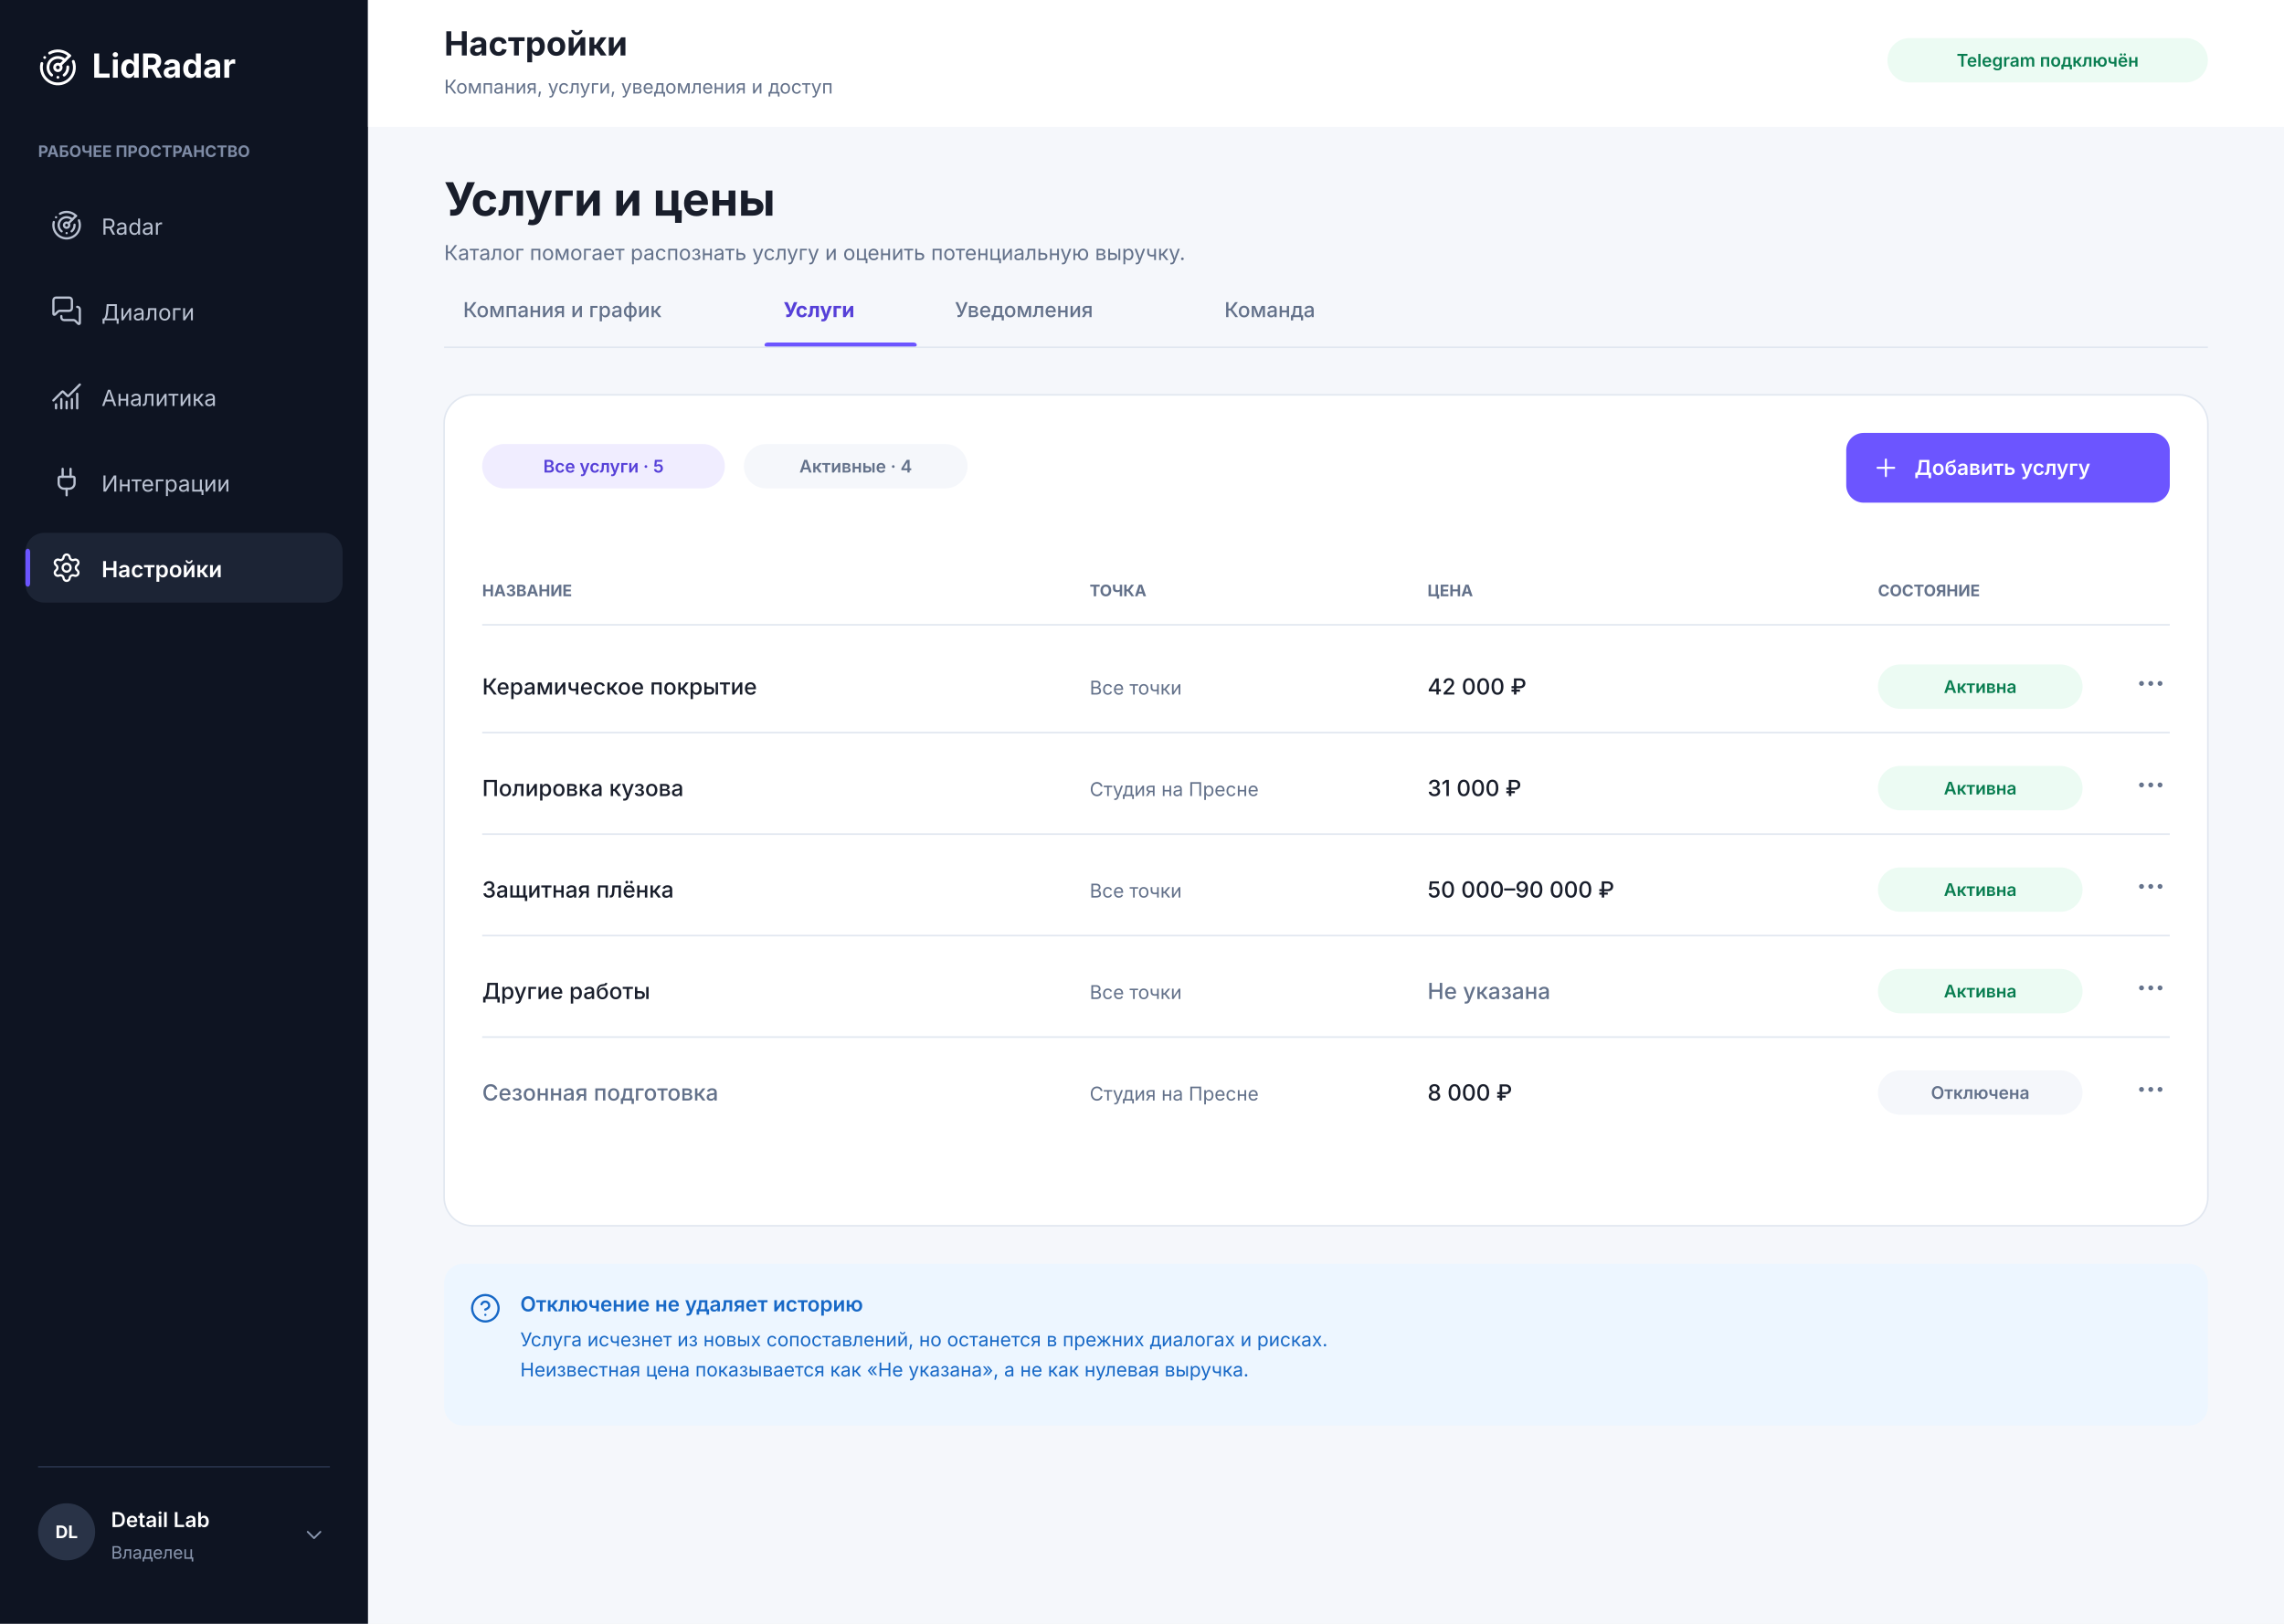
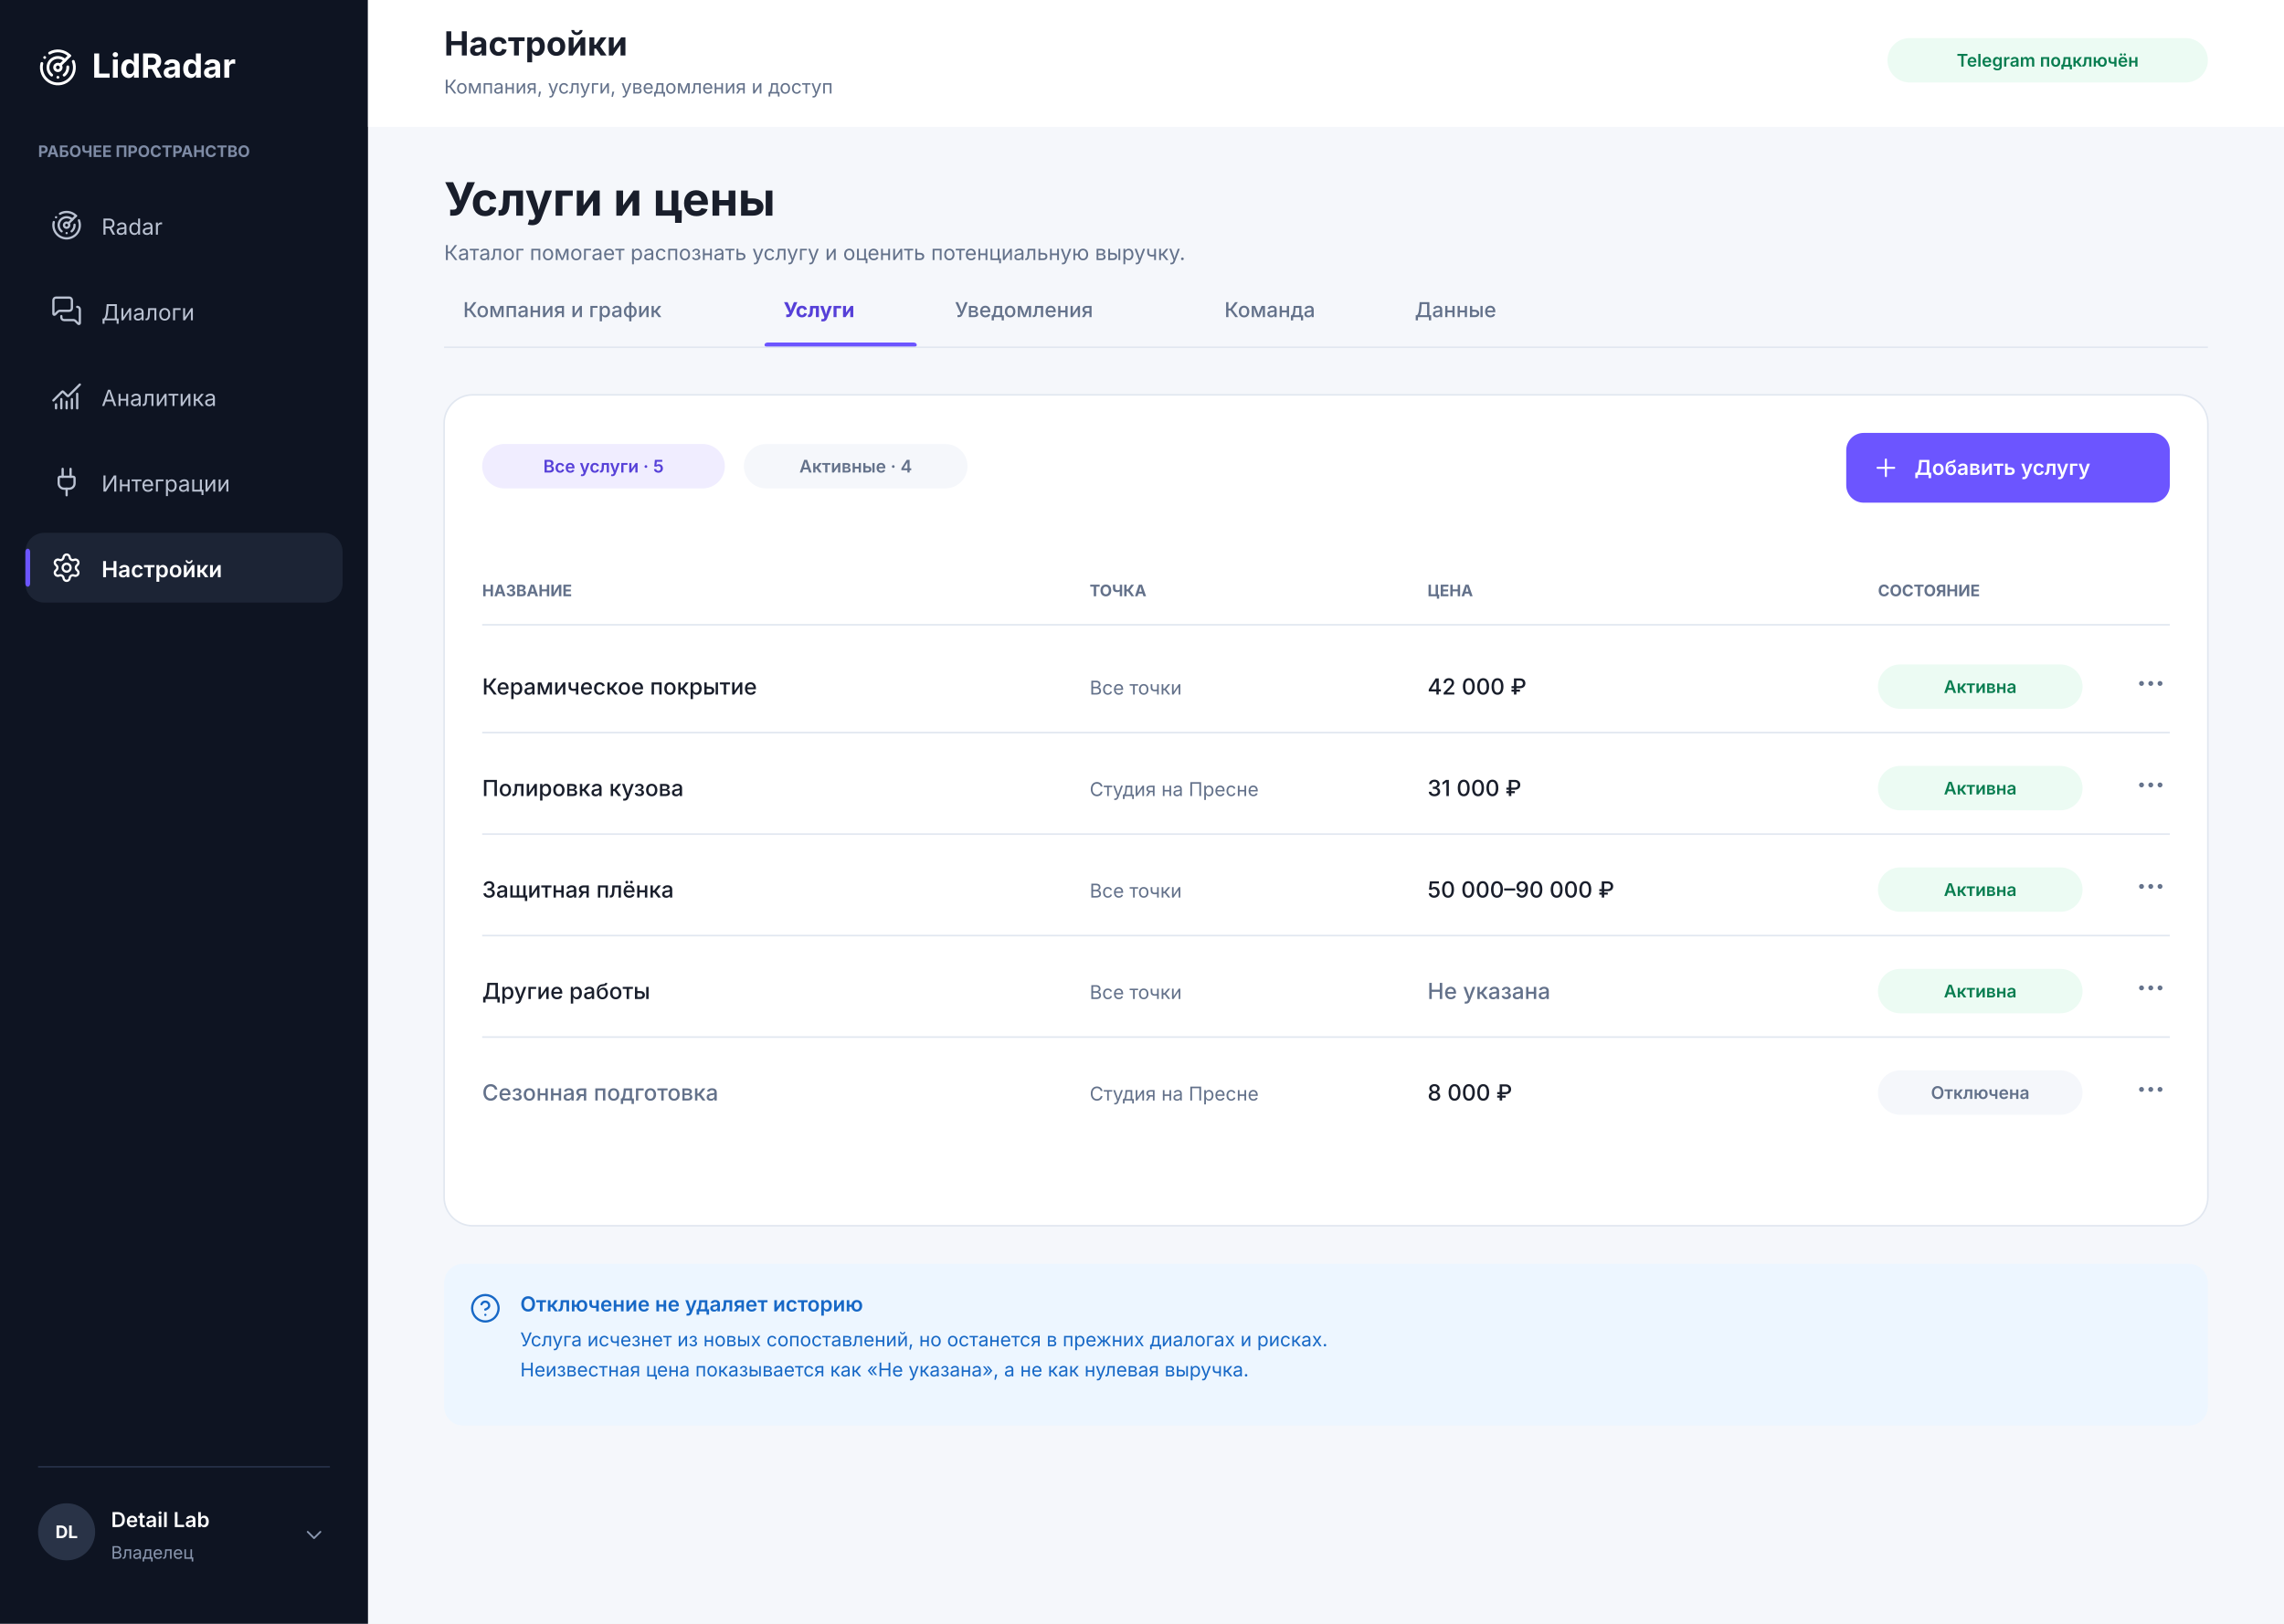
<svg xmlns="http://www.w3.org/2000/svg" width="1440" height="1024" viewBox="0 0 1440 1024" fill="none" role="img" aria-labelledby="title desc">
  <rect x="0" y="0" width="1440" height="1024" rx="0" fill="#F5F7FB" stroke="none" stroke-width="1" />
  <g id="Sidebar">
    <rect x="0" y="0" width="232" height="1024" rx="0" fill="#0E1422" stroke="none" stroke-width="1" />
    <g id="icon-radar-1" transform="translate(24 30) scale(1.041667)" fill="none" stroke="#FFFFFF" stroke-width="1.7" stroke-linecap="round" stroke-linejoin="round">
      <path d="M19.07 4.93A10 10 0 0 0 6.99 3.34" />
      <path d="M4 6h.01" />
      <path d="M2.29 9.62A10 10 0 1 0 21.31 8.35" />
      <path d="M16.24 7.76A6 6 0 1 0 8.23 16.67" />
      <path d="M12 18h.01" />
      <path d="M17.99 11.66A6 6 0 0 1 15.77 16.67" />
      <circle cx="12" cy="12" r="2" />
      <path d="m13.41 10.59 5.66-5.66" />
    </g>
    <text id="text-2" x="58" y="49" font-family="Inter" font-size="21" font-weight="700" fill="#FFFFFF" text-anchor="start" data-max-width="140">LidRadar</text>
    <text id="text-3" x="24" y="99" font-family="Inter" font-size="10" font-weight="650" fill="#7E8BA5" text-anchor="start" data-max-width="190">РАБОЧЕЕ ПРОСТРАНСТВО</text>
    <g id="icon-radar-4" transform="translate(32 132) scale(0.8333333)" fill="none" stroke="#BAC2D2" stroke-width="1.7" stroke-linecap="round" stroke-linejoin="round">
      <path d="M19.07 4.93A10 10 0 0 0 6.99 3.34" />
      <path d="M4 6h.01" />
      <path d="M2.29 9.62A10 10 0 1 0 21.31 8.35" />
      <path d="M16.24 7.76A6 6 0 1 0 8.23 16.67" />
      <path d="M12 18h.01" />
      <path d="M17.99 11.66A6 6 0 0 1 15.77 16.67" />
      <circle cx="12" cy="12" r="2" />
      <path d="m13.41 10.59 5.66-5.66" />
    </g>
    <text id="text-5" x="64" y="148" font-family="Inter" font-size="14" font-weight="400" fill="#BAC2D2" text-anchor="start" data-max-width="135">Radar</text>
    <g id="icon-messages-square-6" transform="translate(32 186) scale(0.8333333)" fill="none" stroke="#BAC2D2" stroke-width="1.7" stroke-linecap="round" stroke-linejoin="round">
      <path d="M16 10a2 2 0 0 1-2 2H6.828a2 2 0 0 0-1.414.586l-2.202 2.202A.71.71 0 0 1 2 14.286V4a2 2 0 0 1 2-2h10a2 2 0 0 1 2 2z" />
      <path d="M20 9a2 2 0 0 1 2 2v10.286a.71.71 0 0 1-1.212.502l-2.202-2.202A2 2 0 0 0 17.172 19H10a2 2 0 0 1-2-2v-1" />
    </g>
    <text id="text-7" x="64" y="202" font-family="Inter" font-size="14" font-weight="400" fill="#BAC2D2" text-anchor="start" data-max-width="135">Диалоги</text>
    <g id="icon-chart-no-axes-combined-8" transform="translate(32 240) scale(0.8333333)" fill="none" stroke="#BAC2D2" stroke-width="1.7" stroke-linecap="round" stroke-linejoin="round">
      <path d="M12 16v5" />
      <path d="M16 14v7" />
      <path d="M20 10v11" />
      <path d="m22 3-8.646 8.646a.5.5 0 0 1-.708 0L9.354 8.354a.5.5 0 0 0-.707 0L2 15" />
      <path d="M4 18v3" />
      <path d="M8 14v7" />
    </g>
    <text id="text-9" x="64" y="256" font-family="Inter" font-size="14" font-weight="400" fill="#BAC2D2" text-anchor="start" data-max-width="135">Аналитика</text>
    <g id="icon-plug-10" transform="translate(32 294) scale(0.8333333)" fill="none" stroke="#BAC2D2" stroke-width="1.7" stroke-linecap="round" stroke-linejoin="round">
      <path d="M12 22v-5" />
      <path d="M15 8V2" />
      <path d="M17 8a1 1 0 0 1 1 1v4a4 4 0 0 1-4 4h-4a4 4 0 0 1-4-4V9a1 1 0 0 1 1-1z" />
      <path d="M9 8V2" />
    </g>
    <text id="text-11" x="64" y="310" font-family="Inter" font-size="14" font-weight="400" fill="#BAC2D2" text-anchor="start" data-max-width="135">Интеграции</text>
    <rect x="16" y="336" width="200" height="44" rx="12" fill="#1C2435" stroke="none" stroke-width="1" />
    <rect x="16" y="346" width="3" height="24" rx="2" fill="#6C55FF" stroke="none" stroke-width="1" />
    <g id="icon-settings-12" transform="translate(32 348) scale(0.8333333)" fill="none" stroke="#FFFFFF" stroke-width="1.7" stroke-linecap="round" stroke-linejoin="round">
      <path d="M9.671 4.136a2.34 2.34 0 0 1 4.659 0 2.34 2.34 0 0 0 3.319 1.915 2.34 2.34 0 0 1 2.33 4.033 2.34 2.34 0 0 0 0 3.831 2.34 2.34 0 0 1-2.33 4.033 2.34 2.34 0 0 0-3.319 1.915 2.34 2.34 0 0 1-4.659 0 2.34 2.34 0 0 0-3.32-1.915 2.34 2.34 0 0 1-2.33-4.033 2.34 2.34 0 0 0 0-3.831A2.34 2.34 0 0 1 6.35 6.051a2.34 2.34 0 0 0 3.319-1.915" />
      <circle cx="12" cy="12" r="3" />
    </g>
    <text id="text-13" x="64" y="364" font-family="Inter" font-size="14" font-weight="600" fill="#FFFFFF" text-anchor="start" data-max-width="135">Настройки</text>
    <line x1="24" y1="925" x2="208" y2="925" stroke="#263047" stroke-width="1" />
    <circle cx="42" cy="966" r="18" fill="#293347" stroke="none" stroke-width="1" />
    <text id="text-14" x="42" y="970" font-family="Inter" font-size="11" font-weight="700" fill="#FFFFFF" text-anchor="middle" data-max-width="30">DL</text>
    <text id="text-15" x="70" y="963" font-family="Inter" font-size="13" font-weight="600" fill="#FFFFFF" text-anchor="start" data-max-width="135">Detail Lab</text>
    <text id="text-16" x="70" y="983" font-family="Inter" font-size="11" font-weight="400" fill="#8996AE" text-anchor="start" data-max-width="130">Владелец</text>
    <g id="icon-chevron-down-17" transform="translate(190 960) scale(0.6666667)" fill="none" stroke="#8996AE" stroke-width="1.7" stroke-linecap="round" stroke-linejoin="round">
      <path d="m6 9 6 6 6-6" />
    </g>
  </g>
  <g id="Header">
    <rect x="232" y="0" width="1208" height="80" rx="0" fill="#FFFFFF" stroke="none" stroke-width="1" />
    <text id="text-18" x="280" y="35" font-family="Inter" font-size="21" font-weight="700" fill="#191E2B" text-anchor="start" data-max-width="600">Настройки</text>
    <text id="text-19" x="280" y="59" font-family="Inter" font-size="12" font-weight="400" fill="#63718A" text-anchor="start" data-max-width="680">Компания, услуги, уведомления и доступ</text>
    <rect x="1190" y="24" width="202" height="28" rx="14" fill="#ECFBF3" stroke="none" stroke-width="1" />
    <text id="text-20" x="1291" y="42" font-family="Inter" font-size="11" font-weight="600" fill="#087D50" text-anchor="middle" data-max-width="186">Telegram подключён</text>
  </g>
  <text id="text-21" x="280" y="136" font-family="Inter" font-size="29" font-weight="700" fill="#191E2B" text-anchor="start" data-max-width="1050">Услуги и цены</text>
  <text id="text-22" x="280" y="164" font-family="Inter" font-size="13" font-weight="400" fill="#63718A" text-anchor="start" data-max-width="1070">Каталог помогает распознать услугу и оценить потенциальную выручку.</text>
  <text id="text-23" x="292" y="200" font-family="Inter" font-size="13" font-weight="500" fill="#63718A" text-anchor="start" data-max-width="170">Компания и график</text>
  <text id="text-24" x="494" y="200" font-family="Inter" font-size="13" font-weight="650" fill="#5640D8" text-anchor="start" data-max-width="76">Услуги</text>
  <rect x="482" y="216" width="96" height="3" rx="2" fill="#6C55FF" stroke="none" stroke-width="1" />
  <text id="text-25" x="602" y="200" font-family="Inter" font-size="13" font-weight="500" fill="#63718A" text-anchor="start" data-max-width="138">Уведомления</text>
  <text id="text-26" x="772" y="200" font-family="Inter" font-size="13" font-weight="500" fill="#63718A" text-anchor="start" data-max-width="88">Команда</text>
+   <text id="text-27" x="892" y="200" font-family="Inter" font-size="13" font-weight="500" fill="#63718A" text-anchor="start" data-max-width="76">Данные</text>
  <line x1="280" y1="219" x2="1392" y2="219" stroke="#E1E7F0" stroke-width="1" />
  <rect x="280" y="249" width="1112" height="524" rx="18" fill="#FFFFFF" stroke="#E1E7F0" stroke-width="1" />
-   <g id="button-27">
+   <g id="button-28">
    <rect x="1164" y="273" width="204" height="44" rx="11" fill="#6C55FF" stroke="none" stroke-width="1" />
-     <g id="icon-plus-28" transform="translate(1180 286) scale(0.75)" fill="none" stroke="#FFFFFF" stroke-width="1.7" stroke-linecap="round" stroke-linejoin="round">
+     <g id="icon-plus-29" transform="translate(1180 286) scale(0.75)" fill="none" stroke="#FFFFFF" stroke-width="1.7" stroke-linecap="round" stroke-linejoin="round">
      <path d="M5 12h14" />
      <path d="M12 5v14" />
    </g>
-     <text id="text-29" x="1207" y="299.5" font-family="Inter" font-size="13" font-weight="600" fill="#FFFFFF" text-anchor="start" data-max-width="148">Добавить услугу</text>
+     <text id="text-30" x="1207" y="299.5" font-family="Inter" font-size="13" font-weight="600" fill="#FFFFFF" text-anchor="start" data-max-width="148">Добавить услугу</text>
  </g>
  <rect x="304" y="280" width="153" height="28" rx="14" fill="#F0EDFF" stroke="none" stroke-width="1" />
-   <text id="text-30" x="380.5" y="298" font-family="Inter" font-size="11" font-weight="600" fill="#5640D8" text-anchor="middle" data-max-width="137">Все услуги · 5</text>
+   <text id="text-31" x="380.5" y="298" font-family="Inter" font-size="11" font-weight="600" fill="#5640D8" text-anchor="middle" data-max-width="137">Все услуги · 5</text>
  <rect x="469" y="280" width="141" height="28" rx="14" fill="#F5F7FB" stroke="none" stroke-width="1" />
-   <text id="text-31" x="539.5" y="298" font-family="Inter" font-size="11" font-weight="600" fill="#63718A" text-anchor="middle" data-max-width="125">Активные · 4</text>
-   <text id="text-32" x="304" y="376" font-family="Inter" font-size="10" font-weight="650" fill="#63718A" text-anchor="start" data-max-width="330">НАЗВАНИЕ</text>
-   <text id="text-33" x="687" y="376" font-family="Inter" font-size="10" font-weight="650" fill="#63718A" text-anchor="start" data-max-width="185">ТОЧКА</text>
-   <text id="text-34" x="900" y="376" font-family="Inter" font-size="10" font-weight="650" fill="#63718A" text-anchor="start" data-max-width="257">ЦЕНА</text>
-   <text id="text-35" x="1184" y="376" font-family="Inter" font-size="10" font-weight="650" fill="#63718A" text-anchor="start" data-max-width="167">СОСТОЯНИЕ</text>
+   <text id="text-32" x="539.5" y="298" font-family="Inter" font-size="11" font-weight="600" fill="#63718A" text-anchor="middle" data-max-width="125">Активные · 4</text>
+   <text id="text-33" x="304" y="376" font-family="Inter" font-size="10" font-weight="650" fill="#63718A" text-anchor="start" data-max-width="330">НАЗВАНИЕ</text>
+   <text id="text-34" x="687" y="376" font-family="Inter" font-size="10" font-weight="650" fill="#63718A" text-anchor="start" data-max-width="185">ТОЧКА</text>
+   <text id="text-35" x="900" y="376" font-family="Inter" font-size="10" font-weight="650" fill="#63718A" text-anchor="start" data-max-width="257">ЦЕНА</text>
+   <text id="text-36" x="1184" y="376" font-family="Inter" font-size="10" font-weight="650" fill="#63718A" text-anchor="start" data-max-width="167">СОСТОЯНИЕ</text>
  <line x1="304" y1="394" x2="1368" y2="394" stroke="#E1E7F0" stroke-width="1" />
-   <text id="text-36" x="304" y="438" font-family="Inter" font-size="14" font-weight="550" fill="#191E2B" text-anchor="start" data-max-width="355">Керамическое покрытие</text>
-   <text id="text-37" x="687" y="438" font-family="Inter" font-size="12" font-weight="400" fill="#63718A" text-anchor="start" data-max-width="192">Все точки</text>
-   <text id="text-38" x="900" y="438" font-family="Inter" font-size="14" font-weight="550" fill="#191E2B" text-anchor="start" data-max-width="260">42 000 ₽</text>
+   <text id="text-37" x="304" y="438" font-family="Inter" font-size="14" font-weight="550" fill="#191E2B" text-anchor="start" data-max-width="355">Керамическое покрытие</text>
+   <text id="text-38" x="687" y="438" font-family="Inter" font-size="12" font-weight="400" fill="#63718A" text-anchor="start" data-max-width="192">Все точки</text>
+   <text id="text-39" x="900" y="438" font-family="Inter" font-size="14" font-weight="550" fill="#191E2B" text-anchor="start" data-max-width="260">42 000 ₽</text>
  <rect x="1184" y="419" width="129" height="28" rx="14" fill="#ECFBF3" stroke="none" stroke-width="1" />
-   <text id="text-39" x="1248.5" y="437" font-family="Inter" font-size="11" font-weight="600" fill="#087D50" text-anchor="middle" data-max-width="113">Активна</text>
-   <g id="icon-ellipsis-40" transform="translate(1346 421) scale(0.8333333)" fill="none" stroke="#63718A" stroke-width="1.7" stroke-linecap="round" stroke-linejoin="round">
+   <text id="text-40" x="1248.5" y="437" font-family="Inter" font-size="11" font-weight="600" fill="#087D50" text-anchor="middle" data-max-width="113">Активна</text>
+   <g id="icon-ellipsis-41" transform="translate(1346 421) scale(0.8333333)" fill="none" stroke="#63718A" stroke-width="1.7" stroke-linecap="round" stroke-linejoin="round">
    <circle cx="12" cy="12" r="1" />
    <circle cx="19" cy="12" r="1" />
    <circle cx="5" cy="12" r="1" />
  </g>
  <line x1="304" y1="462" x2="1368" y2="462" stroke="#E1E7F0" stroke-width="1" />
-   <text id="text-41" x="304" y="502" font-family="Inter" font-size="14" font-weight="550" fill="#191E2B" text-anchor="start" data-max-width="355">Полировка кузова</text>
-   <text id="text-42" x="687" y="502" font-family="Inter" font-size="12" font-weight="400" fill="#63718A" text-anchor="start" data-max-width="192">Студия на Пресне</text>
-   <text id="text-43" x="900" y="502" font-family="Inter" font-size="14" font-weight="550" fill="#191E2B" text-anchor="start" data-max-width="260">31 000 ₽</text>
+   <text id="text-42" x="304" y="502" font-family="Inter" font-size="14" font-weight="550" fill="#191E2B" text-anchor="start" data-max-width="355">Полировка кузова</text>
+   <text id="text-43" x="687" y="502" font-family="Inter" font-size="12" font-weight="400" fill="#63718A" text-anchor="start" data-max-width="192">Студия на Пресне</text>
+   <text id="text-44" x="900" y="502" font-family="Inter" font-size="14" font-weight="550" fill="#191E2B" text-anchor="start" data-max-width="260">31 000 ₽</text>
  <rect x="1184" y="483" width="129" height="28" rx="14" fill="#ECFBF3" stroke="none" stroke-width="1" />
-   <text id="text-44" x="1248.5" y="501" font-family="Inter" font-size="11" font-weight="600" fill="#087D50" text-anchor="middle" data-max-width="113">Активна</text>
-   <g id="icon-ellipsis-45" transform="translate(1346 485) scale(0.8333333)" fill="none" stroke="#63718A" stroke-width="1.7" stroke-linecap="round" stroke-linejoin="round">
+   <text id="text-45" x="1248.5" y="501" font-family="Inter" font-size="11" font-weight="600" fill="#087D50" text-anchor="middle" data-max-width="113">Активна</text>
+   <g id="icon-ellipsis-46" transform="translate(1346 485) scale(0.8333333)" fill="none" stroke="#63718A" stroke-width="1.7" stroke-linecap="round" stroke-linejoin="round">
    <circle cx="12" cy="12" r="1" />
    <circle cx="19" cy="12" r="1" />
    <circle cx="5" cy="12" r="1" />
  </g>
  <line x1="304" y1="526" x2="1368" y2="526" stroke="#E1E7F0" stroke-width="1" />
-   <text id="text-46" x="304" y="566" font-family="Inter" font-size="14" font-weight="550" fill="#191E2B" text-anchor="start" data-max-width="355">Защитная плёнка</text>
-   <text id="text-47" x="687" y="566" font-family="Inter" font-size="12" font-weight="400" fill="#63718A" text-anchor="start" data-max-width="192">Все точки</text>
-   <text id="text-48" x="900" y="566" font-family="Inter" font-size="14" font-weight="550" fill="#191E2B" text-anchor="start" data-max-width="260">50 000–90 000 ₽</text>
+   <text id="text-47" x="304" y="566" font-family="Inter" font-size="14" font-weight="550" fill="#191E2B" text-anchor="start" data-max-width="355">Защитная плёнка</text>
+   <text id="text-48" x="687" y="566" font-family="Inter" font-size="12" font-weight="400" fill="#63718A" text-anchor="start" data-max-width="192">Все точки</text>
+   <text id="text-49" x="900" y="566" font-family="Inter" font-size="14" font-weight="550" fill="#191E2B" text-anchor="start" data-max-width="260">50 000–90 000 ₽</text>
  <rect x="1184" y="547" width="129" height="28" rx="14" fill="#ECFBF3" stroke="none" stroke-width="1" />
-   <text id="text-49" x="1248.5" y="565" font-family="Inter" font-size="11" font-weight="600" fill="#087D50" text-anchor="middle" data-max-width="113">Активна</text>
-   <g id="icon-ellipsis-50" transform="translate(1346 549) scale(0.8333333)" fill="none" stroke="#63718A" stroke-width="1.7" stroke-linecap="round" stroke-linejoin="round">
+   <text id="text-50" x="1248.5" y="565" font-family="Inter" font-size="11" font-weight="600" fill="#087D50" text-anchor="middle" data-max-width="113">Активна</text>
+   <g id="icon-ellipsis-51" transform="translate(1346 549) scale(0.8333333)" fill="none" stroke="#63718A" stroke-width="1.7" stroke-linecap="round" stroke-linejoin="round">
    <circle cx="12" cy="12" r="1" />
    <circle cx="19" cy="12" r="1" />
    <circle cx="5" cy="12" r="1" />
  </g>
  <line x1="304" y1="590" x2="1368" y2="590" stroke="#E1E7F0" stroke-width="1" />
-   <text id="text-51" x="304" y="630" font-family="Inter" font-size="14" font-weight="550" fill="#191E2B" text-anchor="start" data-max-width="355">Другие работы</text>
-   <text id="text-52" x="687" y="630" font-family="Inter" font-size="12" font-weight="400" fill="#63718A" text-anchor="start" data-max-width="192">Все точки</text>
-   <text id="text-53" x="900" y="630" font-family="Inter" font-size="14" font-weight="550" fill="#63718A" text-anchor="start" data-max-width="260">Не указана</text>
+   <text id="text-52" x="304" y="630" font-family="Inter" font-size="14" font-weight="550" fill="#191E2B" text-anchor="start" data-max-width="355">Другие работы</text>
+   <text id="text-53" x="687" y="630" font-family="Inter" font-size="12" font-weight="400" fill="#63718A" text-anchor="start" data-max-width="192">Все точки</text>
+   <text id="text-54" x="900" y="630" font-family="Inter" font-size="14" font-weight="550" fill="#63718A" text-anchor="start" data-max-width="260">Не указана</text>
  <rect x="1184" y="611" width="129" height="28" rx="14" fill="#ECFBF3" stroke="none" stroke-width="1" />
-   <text id="text-54" x="1248.5" y="629" font-family="Inter" font-size="11" font-weight="600" fill="#087D50" text-anchor="middle" data-max-width="113">Активна</text>
-   <g id="icon-ellipsis-55" transform="translate(1346 613) scale(0.8333333)" fill="none" stroke="#63718A" stroke-width="1.7" stroke-linecap="round" stroke-linejoin="round">
+   <text id="text-55" x="1248.5" y="629" font-family="Inter" font-size="11" font-weight="600" fill="#087D50" text-anchor="middle" data-max-width="113">Активна</text>
+   <g id="icon-ellipsis-56" transform="translate(1346 613) scale(0.8333333)" fill="none" stroke="#63718A" stroke-width="1.7" stroke-linecap="round" stroke-linejoin="round">
    <circle cx="12" cy="12" r="1" />
    <circle cx="19" cy="12" r="1" />
    <circle cx="5" cy="12" r="1" />
  </g>
  <line x1="304" y1="654" x2="1368" y2="654" stroke="#E1E7F0" stroke-width="1" />
-   <text id="text-56" x="304" y="694" font-family="Inter" font-size="14" font-weight="550" fill="#63718A" text-anchor="start" data-max-width="355">Сезонная подготовка</text>
-   <text id="text-57" x="687" y="694" font-family="Inter" font-size="12" font-weight="400" fill="#63718A" text-anchor="start" data-max-width="192">Студия на Пресне</text>
-   <text id="text-58" x="900" y="694" font-family="Inter" font-size="14" font-weight="550" fill="#191E2B" text-anchor="start" data-max-width="260">8 000 ₽</text>
+   <text id="text-57" x="304" y="694" font-family="Inter" font-size="14" font-weight="550" fill="#63718A" text-anchor="start" data-max-width="355">Сезонная подготовка</text>
+   <text id="text-58" x="687" y="694" font-family="Inter" font-size="12" font-weight="400" fill="#63718A" text-anchor="start" data-max-width="192">Студия на Пресне</text>
+   <text id="text-59" x="900" y="694" font-family="Inter" font-size="14" font-weight="550" fill="#191E2B" text-anchor="start" data-max-width="260">8 000 ₽</text>
  <rect x="1184" y="675" width="129" height="28" rx="14" fill="#F5F7FB" stroke="none" stroke-width="1" />
-   <text id="text-59" x="1248.5" y="693" font-family="Inter" font-size="11" font-weight="600" fill="#63718A" text-anchor="middle" data-max-width="113">Отключена</text>
-   <g id="icon-ellipsis-60" transform="translate(1346 677) scale(0.8333333)" fill="none" stroke="#63718A" stroke-width="1.7" stroke-linecap="round" stroke-linejoin="round">
+   <text id="text-60" x="1248.5" y="693" font-family="Inter" font-size="11" font-weight="600" fill="#63718A" text-anchor="middle" data-max-width="113">Отключена</text>
+   <g id="icon-ellipsis-61" transform="translate(1346 677) scale(0.8333333)" fill="none" stroke="#63718A" stroke-width="1.7" stroke-linecap="round" stroke-linejoin="round">
    <circle cx="12" cy="12" r="1" />
    <circle cx="19" cy="12" r="1" />
    <circle cx="5" cy="12" r="1" />
  </g>
  <rect x="280" y="797" width="1112" height="102" rx="12" fill="#EDF6FF" stroke="none" stroke-width="1" />
-   <g id="icon-circle-help-61" transform="translate(296 815) scale(0.8333333)" fill="none" stroke="#1768C6" stroke-width="1.7" stroke-linecap="round" stroke-linejoin="round">
+   <g id="icon-circle-help-62" transform="translate(296 815) scale(0.8333333)" fill="none" stroke="#1768C6" stroke-width="1.7" stroke-linecap="round" stroke-linejoin="round">
    <circle cx="12" cy="12" r="10" />
    <path d="M9.09 9a3 3 0 0 1 5.83 1c0 2-3 3-3 3" />
    <path d="M12 17h.01" />
  </g>
-   <text id="text-62" x="328" y="827" font-family="Inter" font-size="13" font-weight="600" fill="#1768C6" text-anchor="start" data-max-width="1046">Отключение не удаляет историю</text>
-   <text id="text-63" x="328" y="849" font-family="Inter" font-size="12" font-weight="400" fill="#1768C6" text-anchor="start" data-max-width="1046">Услуга исчезнет из новых сопоставлений, но останется в прежних диалогах и рисках.</text>
-   <text id="text-64" x="328" y="868" font-family="Inter" font-size="12" font-weight="400" fill="#1768C6" text-anchor="start" data-max-width="1046">Неизвестная цена показывается как «Не указана», а не как нулевая выручка.</text>
+   <text id="text-63" x="328" y="827" font-family="Inter" font-size="13" font-weight="600" fill="#1768C6" text-anchor="start" data-max-width="1046">Отключение не удаляет историю</text>
+   <text id="text-64" x="328" y="849" font-family="Inter" font-size="12" font-weight="400" fill="#1768C6" text-anchor="start" data-max-width="1046">Услуга исчезнет из новых сопоставлений, но останется в прежних диалогах и рисках.</text>
+   <text id="text-65" x="328" y="868" font-family="Inter" font-size="12" font-weight="400" fill="#1768C6" text-anchor="start" data-max-width="1046">Неизвестная цена показывается как «Не указана», а не как нулевая выручка.</text>
</svg>
